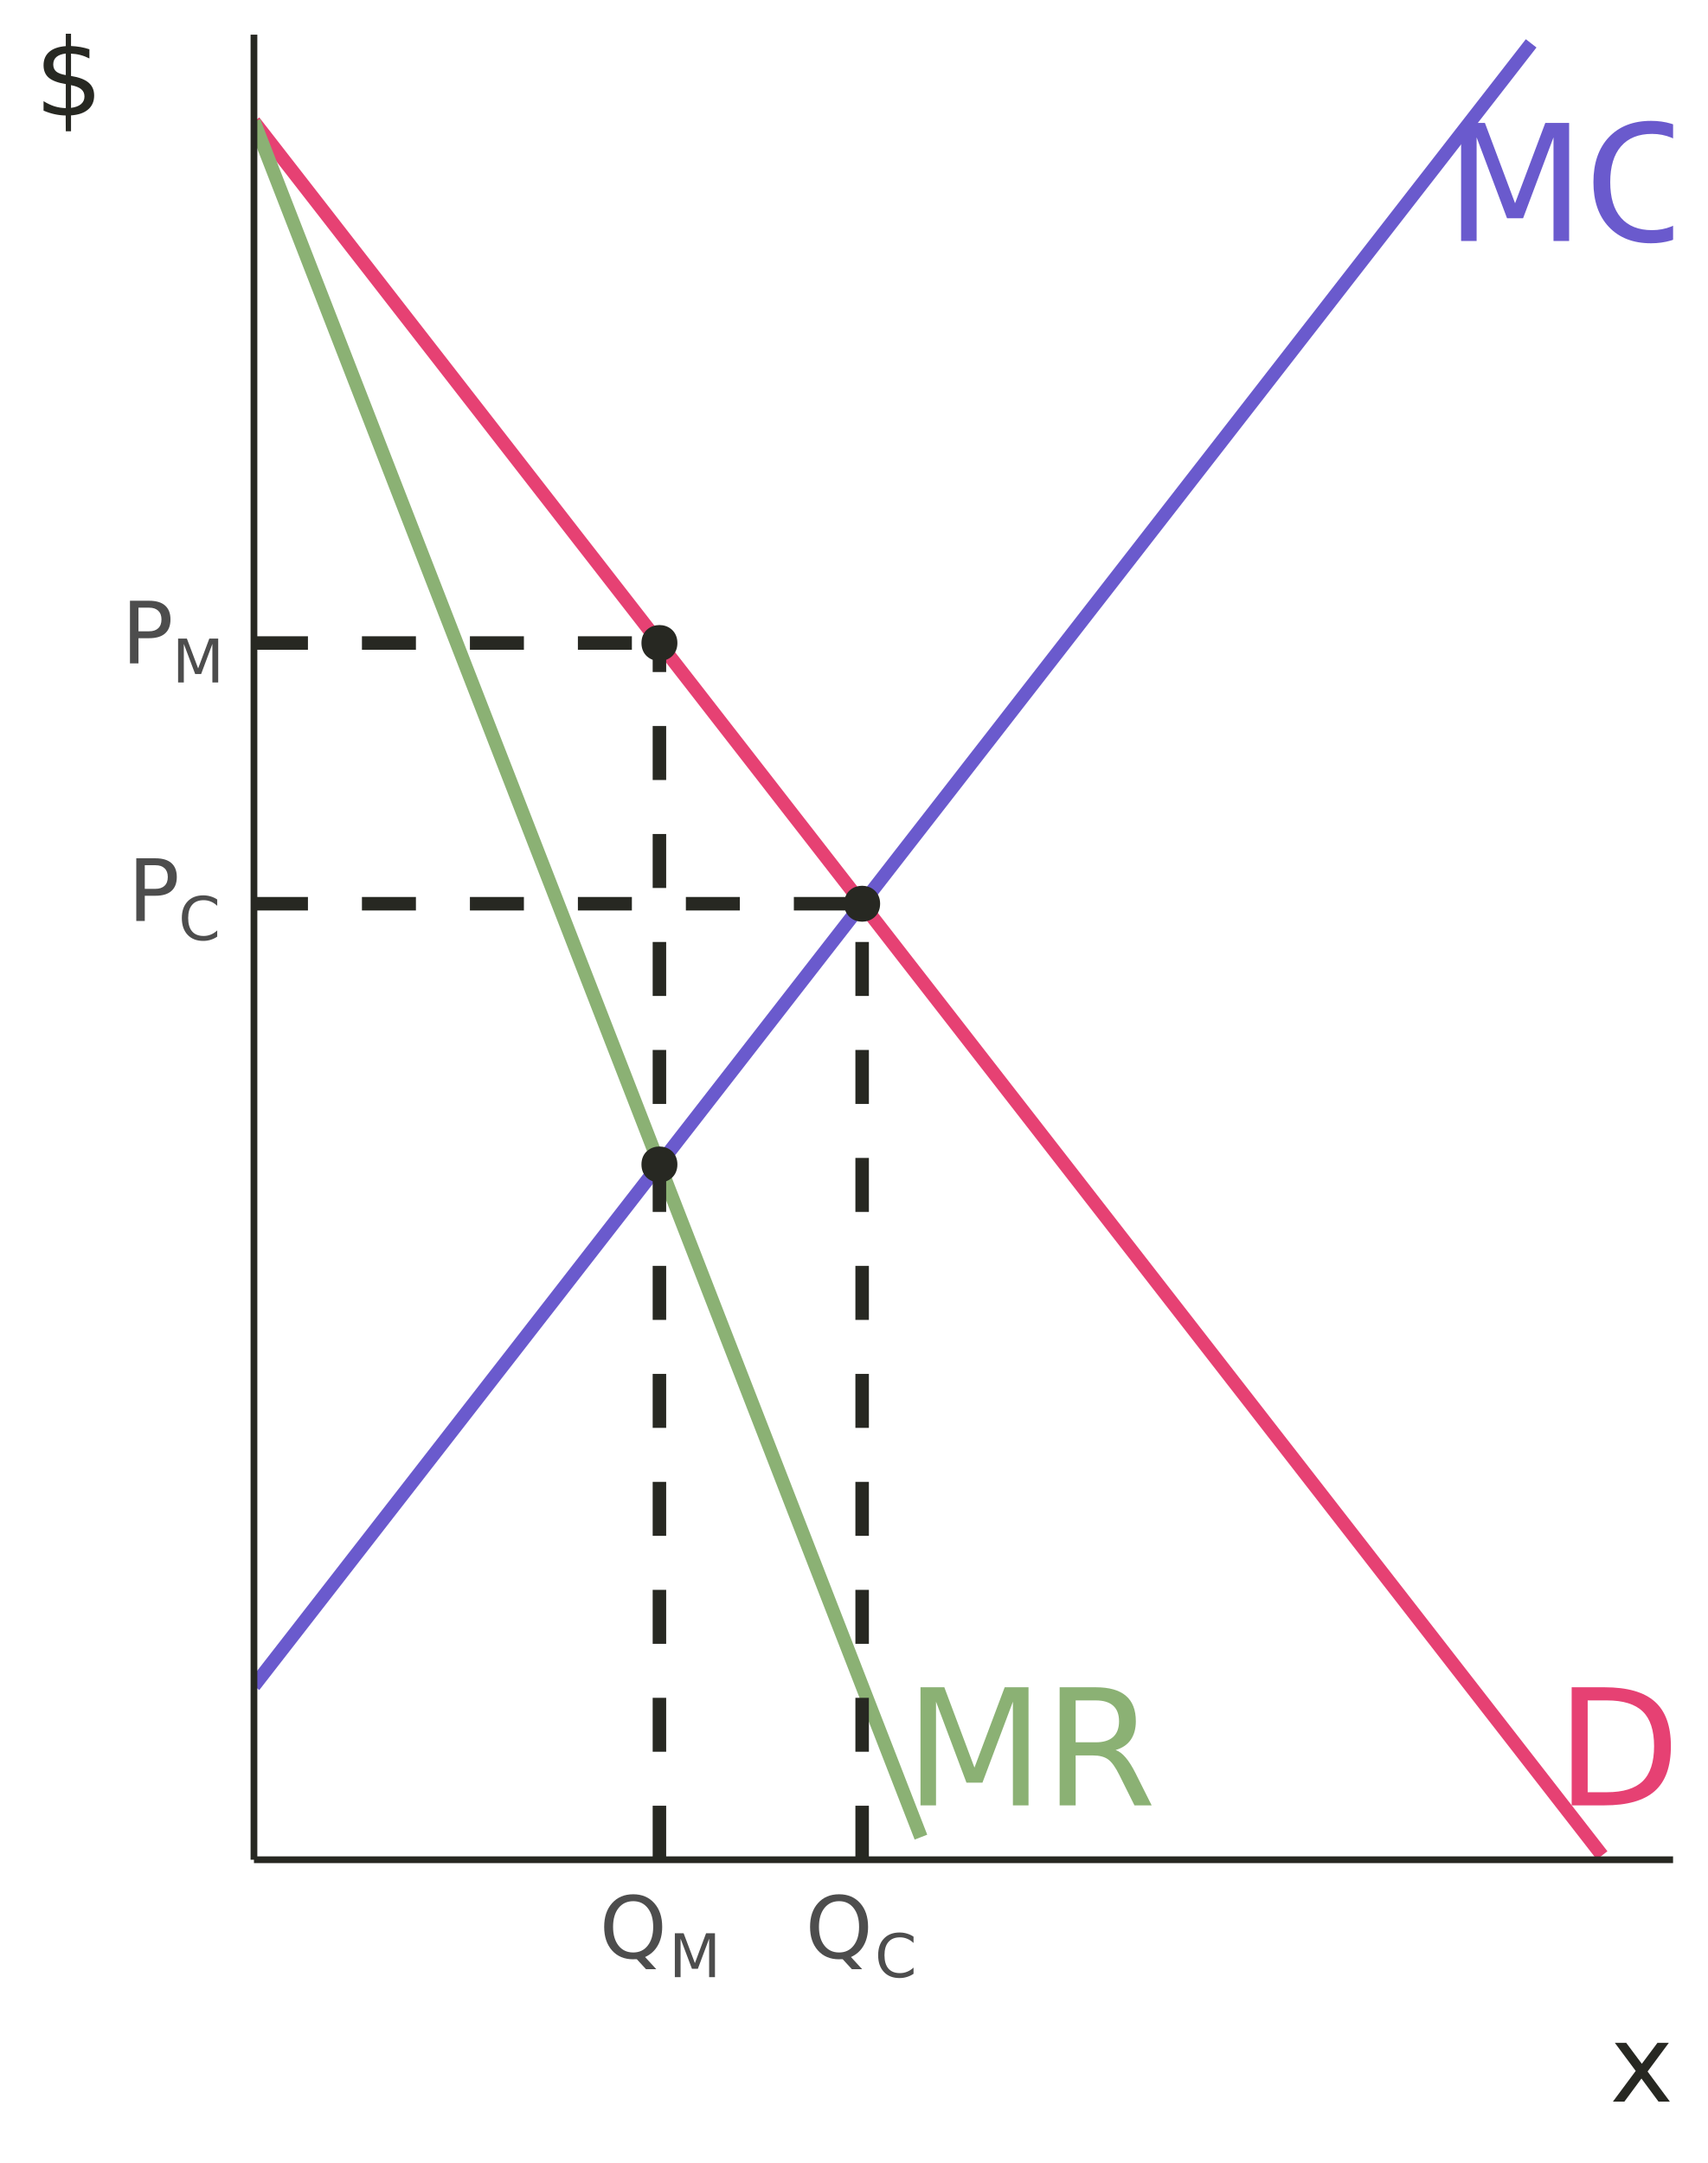
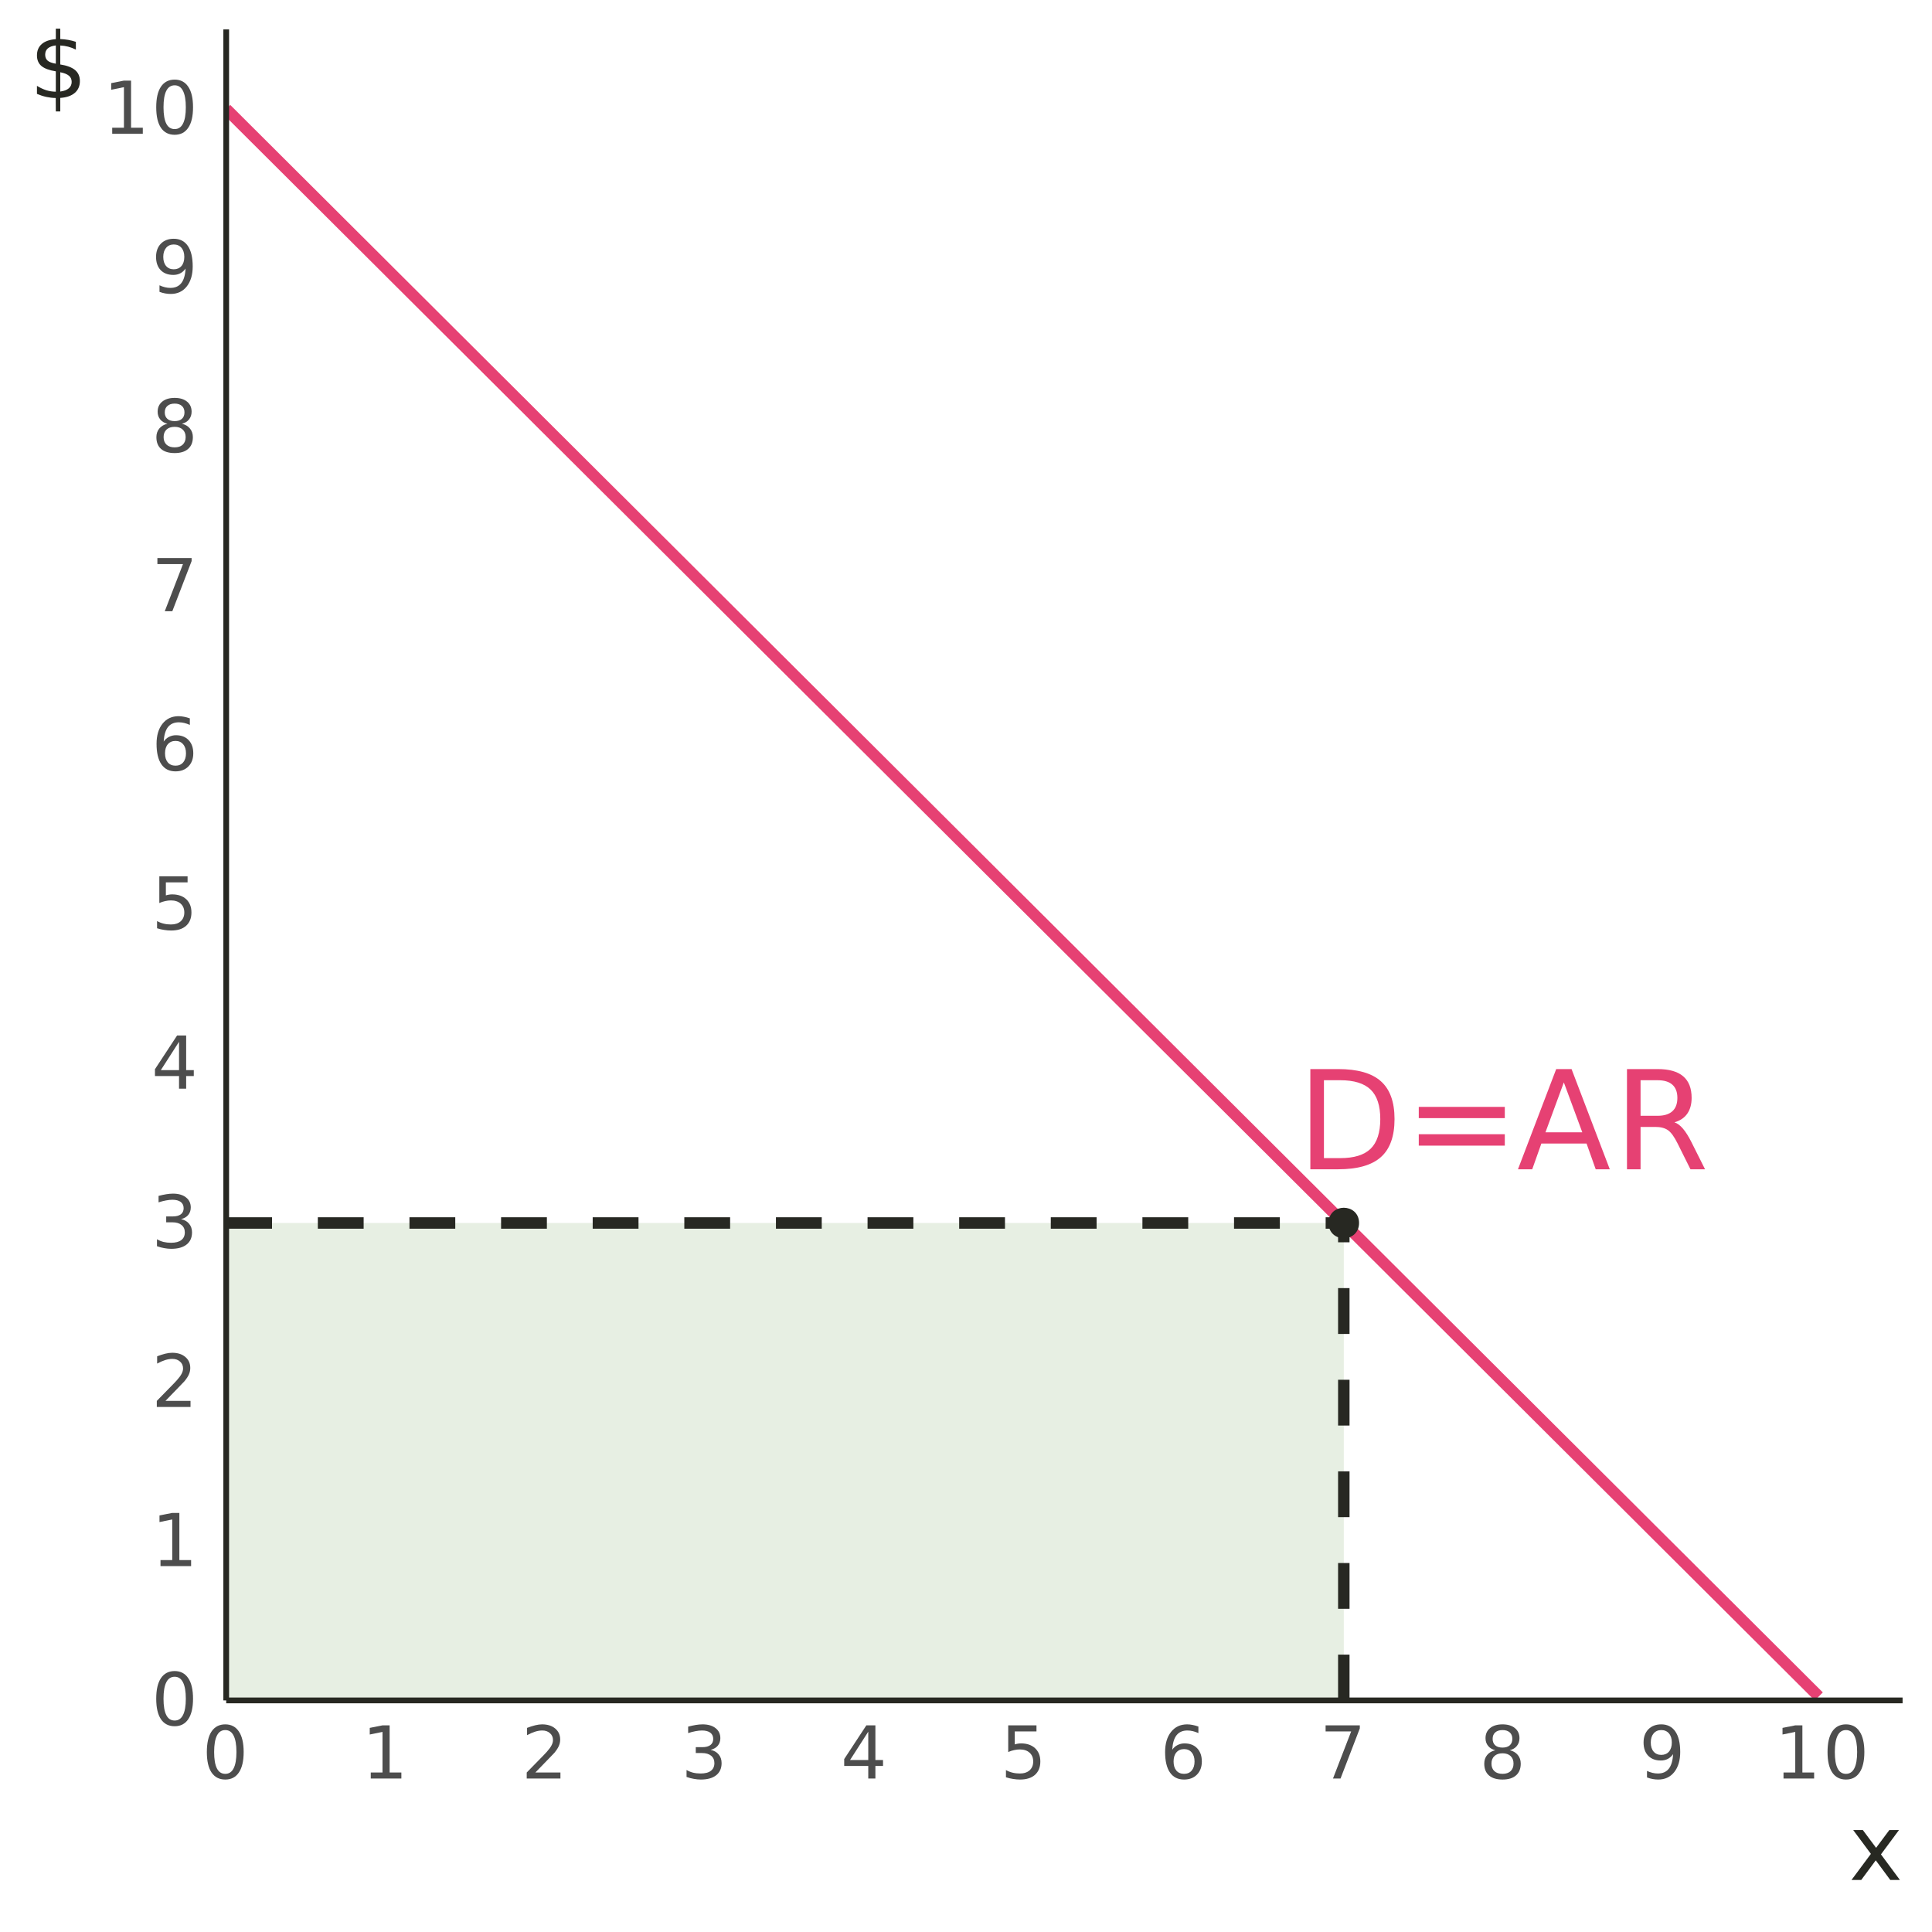
- <svg xmlns="http://www.w3.org/2000/svg" xmlns:xlink="http://www.w3.org/1999/xlink" width="270" height="342" viewBox="0 0 270 342">
+ <svg xmlns="http://www.w3.org/2000/svg" xmlns:xlink="http://www.w3.org/1999/xlink" width="360" height="360" viewBox="0 0 360 360">
  <defs>
    <g>
      <g id="glyph-0-0">
        <path d="M 1.281 4.531 L 1.281 -18.062 L 14.078 -18.062 L 14.078 4.531 Z M 2.719 3.094 L 12.656 3.094 L 12.656 -16.625 L 2.719 -16.625 Z M 2.719 3.094 " />
      </g>
      <g id="glyph-0-1">
-         <path d="M 2.516 -18.672 L 6.281 -18.672 L 11.047 -5.969 L 15.828 -18.672 L 19.594 -18.672 L 19.594 0 L 17.125 0 L 17.125 -16.391 L 12.312 -3.594 L 9.781 -3.594 L 4.969 -16.391 L 4.969 0 L 2.516 0 Z M 2.516 -18.672 " />
+         <path d="M 5.047 -16.594 L 5.047 -2.078 L 8.094 -2.078 C 10.664 -2.078 12.551 -2.66 13.75 -3.828 C 14.945 -4.992 15.547 -6.836 15.547 -9.359 C 15.547 -11.859 14.945 -13.688 13.75 -14.844 C 12.551 -16.008 10.664 -16.594 8.094 -16.594 Z M 2.516 -18.672 L 7.703 -18.672 C 11.316 -18.672 13.969 -17.914 15.656 -16.406 C 17.352 -14.906 18.203 -12.555 18.203 -9.359 C 18.203 -6.141 17.352 -3.773 15.656 -2.266 C 13.957 -0.754 11.305 0 7.703 0 L 2.516 0 Z M 2.516 -18.672 " />
      </g>
      <g id="glyph-0-2">
-         <path d="M 16.5 -17.234 L 16.5 -14.562 C 15.645 -15.352 14.734 -15.945 13.766 -16.344 C 12.805 -16.738 11.785 -16.938 10.703 -16.938 C 8.566 -16.938 6.93 -16.281 5.797 -14.969 C 4.66 -13.664 4.094 -11.781 4.094 -9.312 C 4.094 -6.852 4.66 -4.973 5.797 -3.672 C 6.93 -2.367 8.566 -1.719 10.703 -1.719 C 11.785 -1.719 12.805 -1.91 13.766 -2.297 C 14.734 -2.691 15.645 -3.285 16.5 -4.078 L 16.5 -1.438 C 15.613 -0.832 14.676 -0.379 13.688 -0.078 C 12.695 0.211 11.648 0.359 10.547 0.359 C 7.723 0.359 5.5 -0.504 3.875 -2.234 C 2.25 -3.961 1.438 -6.32 1.438 -9.312 C 1.438 -12.312 2.25 -14.676 3.875 -16.406 C 5.5 -18.133 7.723 -19 10.547 -19 C 11.672 -19 12.723 -18.852 13.703 -18.562 C 14.691 -18.27 15.625 -17.828 16.5 -17.234 Z M 16.5 -17.234 " />
+         <path d="M 2.719 -11.625 L 18.75 -11.625 L 18.75 -9.531 L 2.719 -9.531 Z M 2.719 -6.531 L 18.75 -6.531 L 18.75 -4.406 L 2.719 -4.406 Z M 2.719 -6.531 " />
      </g>
      <g id="glyph-0-3">
-         <path d="M 5.047 -16.594 L 5.047 -2.078 L 8.094 -2.078 C 10.664 -2.078 12.551 -2.66 13.75 -3.828 C 14.945 -4.992 15.547 -6.836 15.547 -9.359 C 15.547 -11.859 14.945 -13.688 13.75 -14.844 C 12.551 -16.008 10.664 -16.594 8.094 -16.594 Z M 2.516 -18.672 L 7.703 -18.672 C 11.316 -18.672 13.969 -17.914 15.656 -16.406 C 17.352 -14.906 18.203 -12.555 18.203 -9.359 C 18.203 -6.141 17.352 -3.773 15.656 -2.266 C 13.957 -0.754 11.305 0 7.703 0 L 2.516 0 Z M 2.516 -18.672 " />
+         <path d="M 8.75 -16.188 L 5.328 -6.891 L 12.188 -6.891 Z M 7.328 -18.672 L 10.188 -18.672 L 17.312 0 L 14.688 0 L 12.984 -4.797 L 4.562 -4.797 L 2.859 0 L 0.203 0 Z M 7.328 -18.672 " />
      </g>
      <g id="glyph-0-4">
        <path d="M 11.359 -8.75 C 11.898 -8.57 12.426 -8.18 12.938 -7.578 C 13.457 -6.973 13.977 -6.148 14.5 -5.109 L 17.062 0 L 14.344 0 L 11.953 -4.797 C 11.336 -6.047 10.738 -6.875 10.156 -7.281 C 9.582 -7.688 8.797 -7.891 7.797 -7.891 L 5.047 -7.891 L 5.047 0 L 2.516 0 L 2.516 -18.672 L 8.219 -18.672 C 10.352 -18.672 11.941 -18.223 12.984 -17.328 C 14.035 -16.441 14.562 -15.098 14.562 -13.297 C 14.562 -12.117 14.289 -11.141 13.75 -10.359 C 13.207 -9.586 12.41 -9.051 11.359 -8.75 Z M 5.047 -16.594 L 5.047 -9.969 L 8.219 -9.969 C 9.438 -9.969 10.352 -10.25 10.969 -10.812 C 11.594 -11.375 11.906 -12.203 11.906 -13.297 C 11.906 -14.391 11.594 -15.211 10.969 -15.766 C 10.352 -16.316 9.438 -16.594 8.219 -16.594 Z M 5.047 -16.594 " />
      </g>
      <g id="glyph-1-0">
        <path d="M 0.672 2.406 L 0.672 -9.578 L 7.469 -9.578 L 7.469 2.406 Z M 1.438 1.641 L 6.719 1.641 L 6.719 -8.828 L 1.438 -8.828 Z M 1.438 1.641 " />
      </g>
      <g id="glyph-1-1">
-         <path d="M 2.672 -8.812 L 2.672 -5.078 L 4.359 -5.078 C 4.984 -5.078 5.461 -5.238 5.797 -5.562 C 6.141 -5.883 6.312 -6.348 6.312 -6.953 C 6.312 -7.547 6.141 -8.004 5.797 -8.328 C 5.461 -8.648 4.984 -8.812 4.359 -8.812 Z M 1.328 -9.906 L 4.359 -9.906 C 5.473 -9.906 6.312 -9.656 6.875 -9.156 C 7.445 -8.656 7.734 -7.922 7.734 -6.953 C 7.734 -5.973 7.445 -5.234 6.875 -4.734 C 6.312 -4.234 5.473 -3.984 4.359 -3.984 L 2.672 -3.984 L 2.672 0 L 1.328 0 Z M 1.328 -9.906 " />
+         <path d="M 4.328 -9.031 C 3.629 -9.031 3.109 -8.688 2.766 -8 C 2.422 -7.32 2.25 -6.301 2.25 -4.938 C 2.25 -3.582 2.422 -2.566 2.766 -1.891 C 3.109 -1.211 3.629 -0.875 4.328 -0.875 C 5.016 -0.875 5.531 -1.211 5.875 -1.891 C 6.227 -2.566 6.406 -3.582 6.406 -4.938 C 6.406 -6.301 6.227 -7.32 5.875 -8 C 5.531 -8.688 5.016 -9.031 4.328 -9.031 Z M 4.328 -10.094 C 5.43 -10.094 6.273 -9.648 6.859 -8.766 C 7.453 -7.891 7.75 -6.613 7.75 -4.938 C 7.75 -3.27 7.453 -2 6.859 -1.125 C 6.273 -0.25 5.43 0.188 4.328 0.188 C 3.211 0.188 2.359 -0.25 1.766 -1.125 C 1.18 -2 0.891 -3.27 0.891 -4.938 C 0.891 -6.613 1.18 -7.891 1.766 -8.766 C 2.359 -9.648 3.211 -10.094 4.328 -10.094 Z M 4.328 -10.094 " />
      </g>
      <g id="glyph-1-2">
-         <path d="M 5.359 -9 C 4.379 -9 3.602 -8.633 3.031 -7.906 C 2.457 -7.188 2.172 -6.195 2.172 -4.938 C 2.172 -3.695 2.457 -2.711 3.031 -1.984 C 3.602 -1.254 4.379 -0.891 5.359 -0.891 C 6.328 -0.891 7.094 -1.254 7.656 -1.984 C 8.227 -2.711 8.516 -3.695 8.516 -4.938 C 8.516 -6.195 8.227 -7.188 7.656 -7.906 C 7.094 -8.633 6.328 -9 5.359 -9 Z M 7.234 -0.172 L 9 1.75 L 7.375 1.75 L 5.922 0.172 C 5.766 0.172 5.648 0.172 5.578 0.172 C 5.504 0.18 5.43 0.188 5.359 0.188 C 3.961 0.188 2.848 -0.273 2.016 -1.203 C 1.18 -2.141 0.766 -3.383 0.766 -4.938 C 0.766 -6.508 1.18 -7.758 2.016 -8.688 C 2.848 -9.625 3.961 -10.094 5.359 -10.094 C 6.742 -10.094 7.852 -9.625 8.688 -8.688 C 9.52 -7.758 9.938 -6.508 9.938 -4.938 C 9.938 -3.789 9.703 -2.805 9.234 -1.984 C 8.773 -1.172 8.109 -0.566 7.234 -0.172 Z M 7.234 -0.172 " />
+         <path d="M 1.688 -1.125 L 3.875 -1.125 L 3.875 -8.688 L 1.5 -8.203 L 1.5 -9.438 L 3.859 -9.906 L 5.203 -9.906 L 5.203 -1.125 L 7.391 -1.125 L 7.391 0 L 1.688 0 Z M 1.688 -1.125 " />
+       </g>
+       <g id="glyph-1-3">
+         <path d="M 2.609 -1.125 L 7.281 -1.125 L 7.281 0 L 1 0 L 1 -1.125 C 1.508 -1.656 2.203 -2.363 3.078 -3.25 C 3.953 -4.133 4.504 -4.707 4.734 -4.969 C 5.16 -5.445 5.457 -5.852 5.625 -6.188 C 5.801 -6.52 5.891 -6.848 5.891 -7.172 C 5.891 -7.703 5.703 -8.129 5.328 -8.453 C 4.961 -8.785 4.484 -8.953 3.891 -8.953 C 3.473 -8.953 3.031 -8.879 2.562 -8.734 C 2.094 -8.586 1.594 -8.367 1.062 -8.078 L 1.062 -9.438 C 1.602 -9.645 2.109 -9.805 2.578 -9.922 C 3.047 -10.035 3.473 -10.094 3.859 -10.094 C 4.891 -10.094 5.707 -9.832 6.312 -9.312 C 6.926 -8.801 7.234 -8.117 7.234 -7.266 C 7.234 -6.859 7.156 -6.473 7 -6.109 C 6.852 -5.742 6.578 -5.312 6.172 -4.812 C 6.055 -4.688 5.703 -4.316 5.109 -3.703 C 4.523 -3.086 3.691 -2.227 2.609 -1.125 Z M 2.609 -1.125 " />
+       </g>
+       <g id="glyph-1-4">
+         <path d="M 5.516 -5.344 C 6.16 -5.207 6.66 -4.922 7.016 -4.484 C 7.379 -4.055 7.562 -3.52 7.562 -2.875 C 7.562 -1.895 7.223 -1.141 6.547 -0.609 C 5.879 -0.078 4.926 0.188 3.688 0.188 C 3.27 0.188 2.836 0.145 2.391 0.062 C 1.953 -0.008 1.5 -0.129 1.031 -0.297 L 1.031 -1.594 C 1.406 -1.375 1.812 -1.207 2.25 -1.094 C 2.695 -0.988 3.16 -0.938 3.641 -0.938 C 4.484 -0.938 5.125 -1.102 5.562 -1.438 C 6 -1.77 6.219 -2.25 6.219 -2.875 C 6.219 -3.457 6.016 -3.914 5.609 -4.25 C 5.203 -4.582 4.633 -4.75 3.906 -4.75 L 2.75 -4.75 L 2.75 -5.844 L 3.953 -5.844 C 4.609 -5.844 5.113 -5.973 5.469 -6.234 C 5.82 -6.504 6 -6.883 6 -7.375 C 6 -7.883 5.816 -8.273 5.453 -8.547 C 5.086 -8.816 4.57 -8.953 3.906 -8.953 C 3.539 -8.953 3.145 -8.91 2.719 -8.828 C 2.301 -8.754 1.836 -8.633 1.328 -8.469 L 1.328 -9.672 C 1.836 -9.805 2.316 -9.91 2.766 -9.984 C 3.211 -10.055 3.629 -10.094 4.016 -10.094 C 5.035 -10.094 5.844 -9.859 6.438 -9.391 C 7.031 -8.93 7.328 -8.305 7.328 -7.516 C 7.328 -6.973 7.172 -6.508 6.859 -6.125 C 6.547 -5.75 6.098 -5.488 5.516 -5.344 Z M 5.516 -5.344 " />
+       </g>
+       <g id="glyph-1-5">
+         <path d="M 5.141 -8.734 L 1.75 -3.453 L 5.141 -3.453 Z M 4.781 -9.906 L 6.469 -9.906 L 6.469 -3.453 L 7.891 -3.453 L 7.891 -2.344 L 6.469 -2.344 L 6.469 0 L 5.141 0 L 5.141 -2.344 L 0.656 -2.344 L 0.656 -3.625 Z M 4.781 -9.906 " />
+       </g>
+       <g id="glyph-1-6">
+         <path d="M 1.469 -9.906 L 6.734 -9.906 L 6.734 -8.781 L 2.688 -8.781 L 2.688 -6.359 C 2.883 -6.422 3.082 -6.469 3.281 -6.5 C 3.477 -6.531 3.672 -6.547 3.859 -6.547 C 4.961 -6.547 5.836 -6.242 6.484 -5.641 C 7.129 -5.035 7.453 -4.211 7.453 -3.172 C 7.453 -2.109 7.117 -1.281 6.453 -0.688 C 5.797 -0.102 4.863 0.188 3.656 0.188 C 3.238 0.188 2.812 0.148 2.375 0.078 C 1.945 0.016 1.504 -0.086 1.047 -0.234 L 1.047 -1.578 C 1.441 -1.359 1.852 -1.195 2.281 -1.094 C 2.707 -0.988 3.156 -0.938 3.625 -0.938 C 4.395 -0.938 5.004 -1.133 5.453 -1.531 C 5.898 -1.938 6.125 -2.484 6.125 -3.172 C 6.125 -3.867 5.898 -4.414 5.453 -4.812 C 5.004 -5.219 4.395 -5.422 3.625 -5.422 C 3.27 -5.422 2.914 -5.379 2.562 -5.297 C 2.207 -5.223 1.844 -5.102 1.469 -4.938 Z M 1.469 -9.906 " />
+       </g>
+       <g id="glyph-1-7">
+         <path d="M 4.484 -5.484 C 3.879 -5.484 3.398 -5.273 3.047 -4.859 C 2.703 -4.453 2.531 -3.891 2.531 -3.172 C 2.531 -2.461 2.703 -1.898 3.047 -1.484 C 3.398 -1.078 3.879 -0.875 4.484 -0.875 C 5.086 -0.875 5.562 -1.078 5.906 -1.484 C 6.258 -1.898 6.438 -2.461 6.438 -3.172 C 6.438 -3.891 6.258 -4.453 5.906 -4.859 C 5.562 -5.273 5.086 -5.484 4.484 -5.484 Z M 7.156 -9.688 L 7.156 -8.469 C 6.812 -8.625 6.469 -8.742 6.125 -8.828 C 5.781 -8.91 5.441 -8.953 5.109 -8.953 C 4.223 -8.953 3.547 -8.656 3.078 -8.062 C 2.617 -7.469 2.352 -6.566 2.281 -5.359 C 2.539 -5.742 2.867 -6.035 3.266 -6.234 C 3.66 -6.441 4.094 -6.547 4.562 -6.547 C 5.562 -6.547 6.348 -6.242 6.922 -5.641 C 7.504 -5.035 7.797 -4.211 7.797 -3.172 C 7.797 -2.16 7.492 -1.348 6.891 -0.734 C 6.285 -0.117 5.484 0.188 4.484 0.188 C 3.336 0.188 2.461 -0.25 1.859 -1.125 C 1.254 -2 0.953 -3.27 0.953 -4.938 C 0.953 -6.508 1.32 -7.758 2.062 -8.688 C 2.801 -9.625 3.801 -10.094 5.062 -10.094 C 5.395 -10.094 5.734 -10.055 6.078 -9.984 C 6.422 -9.922 6.781 -9.82 7.156 -9.688 Z M 7.156 -9.688 " />
+       </g>
+       <g id="glyph-1-8">
+         <path d="M 1.109 -9.906 L 7.484 -9.906 L 7.484 -9.344 L 3.891 0 L 2.484 0 L 5.875 -8.781 L 1.109 -8.781 Z M 1.109 -9.906 " />
+       </g>
+       <g id="glyph-1-9">
+         <path d="M 4.328 -4.703 C 3.68 -4.703 3.176 -4.531 2.812 -4.188 C 2.445 -3.852 2.266 -3.383 2.266 -2.781 C 2.266 -2.188 2.445 -1.719 2.812 -1.375 C 3.176 -1.039 3.68 -0.875 4.328 -0.875 C 4.961 -0.875 5.461 -1.039 5.828 -1.375 C 6.191 -1.719 6.375 -2.188 6.375 -2.781 C 6.375 -3.383 6.191 -3.852 5.828 -4.188 C 5.461 -4.531 4.961 -4.703 4.328 -4.703 Z M 2.984 -5.281 C 2.41 -5.414 1.961 -5.68 1.641 -6.078 C 1.316 -6.473 1.156 -6.953 1.156 -7.516 C 1.156 -8.305 1.438 -8.93 2 -9.391 C 2.562 -9.859 3.336 -10.094 4.328 -10.094 C 5.305 -10.094 6.078 -9.859 6.641 -9.391 C 7.203 -8.93 7.484 -8.305 7.484 -7.516 C 7.484 -6.953 7.32 -6.473 7 -6.078 C 6.688 -5.68 6.242 -5.414 5.672 -5.281 C 6.316 -5.125 6.816 -4.828 7.172 -4.391 C 7.535 -3.953 7.719 -3.414 7.719 -2.781 C 7.719 -1.82 7.422 -1.086 6.828 -0.578 C 6.242 -0.066 5.41 0.188 4.328 0.188 C 3.234 0.188 2.391 -0.066 1.797 -0.578 C 1.211 -1.086 0.922 -1.82 0.922 -2.781 C 0.922 -3.414 1.102 -3.953 1.469 -4.391 C 1.832 -4.828 2.336 -5.125 2.984 -5.281 Z M 2.484 -7.391 C 2.484 -6.879 2.645 -6.477 2.969 -6.188 C 3.289 -5.906 3.742 -5.766 4.328 -5.766 C 4.898 -5.766 5.348 -5.906 5.672 -6.188 C 5.992 -6.477 6.156 -6.879 6.156 -7.391 C 6.156 -7.91 5.992 -8.312 5.672 -8.594 C 5.348 -8.883 4.898 -9.031 4.328 -9.031 C 3.742 -9.031 3.289 -8.883 2.969 -8.594 C 2.645 -8.312 2.484 -7.91 2.484 -7.391 Z M 2.484 -7.391 " />
+       </g>
+       <g id="glyph-1-10">
+         <path d="M 1.5 -0.203 L 1.5 -1.422 C 1.832 -1.266 2.172 -1.145 2.516 -1.062 C 2.859 -0.977 3.195 -0.938 3.531 -0.938 C 4.414 -0.938 5.094 -1.234 5.562 -1.828 C 6.031 -2.422 6.297 -3.328 6.359 -4.547 C 6.098 -4.16 5.77 -3.863 5.375 -3.656 C 4.988 -3.457 4.555 -3.359 4.078 -3.359 C 3.086 -3.359 2.301 -3.656 1.719 -4.25 C 1.145 -4.852 0.859 -5.676 0.859 -6.719 C 0.859 -7.738 1.156 -8.555 1.75 -9.172 C 2.352 -9.785 3.156 -10.094 4.156 -10.094 C 5.301 -10.094 6.176 -9.648 6.781 -8.766 C 7.383 -7.891 7.688 -6.613 7.688 -4.938 C 7.688 -3.383 7.316 -2.141 6.578 -1.203 C 5.836 -0.273 4.844 0.188 3.594 0.188 C 3.258 0.188 2.914 0.156 2.562 0.094 C 2.219 0.031 1.863 -0.066 1.5 -0.203 Z M 4.156 -4.406 C 4.758 -4.406 5.238 -4.609 5.594 -5.016 C 5.945 -5.43 6.125 -6 6.125 -6.719 C 6.125 -7.426 5.945 -7.988 5.594 -8.406 C 5.238 -8.82 4.758 -9.031 4.156 -9.031 C 3.562 -9.031 3.086 -8.82 2.734 -8.406 C 2.379 -7.988 2.203 -7.426 2.203 -6.719 C 2.203 -6 2.379 -5.43 2.734 -5.016 C 3.086 -4.609 3.562 -4.406 4.156 -4.406 Z M 4.156 -4.406 " />
      </g>
      <g id="glyph-2-0">
-         <path d="M 0.469 1.688 L 0.469 -6.703 L 5.234 -6.703 L 5.234 1.688 Z M 1.016 1.156 L 4.703 1.156 L 4.703 -6.172 L 1.016 -6.172 Z M 1.016 1.156 " />
+         <path d="M 0.844 3 L 0.844 -11.984 L 9.344 -11.984 L 9.344 3 Z M 1.797 2.062 L 8.406 2.062 L 8.406 -11.031 L 1.797 -11.031 Z M 1.797 2.062 " />
      </g>
      <g id="glyph-2-1">
-         <path d="M 6.125 -6.406 L 6.125 -5.406 C 5.812 -5.707 5.473 -5.93 5.109 -6.078 C 4.754 -6.223 4.379 -6.297 3.984 -6.297 C 3.18 -6.297 2.57 -6.051 2.156 -5.562 C 1.738 -5.082 1.531 -4.383 1.531 -3.469 C 1.531 -2.551 1.738 -1.848 2.156 -1.359 C 2.57 -0.879 3.18 -0.641 3.984 -0.641 C 4.379 -0.641 4.754 -0.711 5.109 -0.859 C 5.473 -1.004 5.812 -1.223 6.125 -1.516 L 6.125 -0.531 C 5.801 -0.312 5.453 -0.145 5.078 -0.031 C 4.711 0.082 4.328 0.141 3.922 0.141 C 2.867 0.141 2.039 -0.18 1.438 -0.828 C 0.832 -1.473 0.531 -2.352 0.531 -3.469 C 0.531 -4.582 0.832 -5.457 1.438 -6.094 C 2.039 -6.738 2.867 -7.062 3.922 -7.062 C 4.336 -7.062 4.727 -7.004 5.094 -6.891 C 5.457 -6.785 5.801 -6.625 6.125 -6.406 Z M 6.125 -6.406 " />
+         <path d="M 9.328 -9.297 L 5.969 -4.766 L 9.5 0 L 7.703 0 L 5 -3.656 L 2.297 0 L 0.484 0 L 4.094 -4.859 L 0.797 -9.297 L 2.594 -9.297 L 5.062 -5.984 L 7.531 -9.297 Z M 9.328 -9.297 " />
      </g>
      <g id="glyph-2-2">
-         <path d="M 0.938 -6.938 L 2.328 -6.938 L 4.109 -2.219 L 5.875 -6.938 L 7.281 -6.938 L 7.281 0 L 6.359 0 L 6.359 -6.094 L 4.578 -1.328 L 3.641 -1.328 L 1.844 -6.094 L 1.844 0 L 0.938 0 Z M 0.938 -6.938 " />
-       </g>
-       <g id="glyph-3-0">
-         <path d="M 0.844 3 L 0.844 -11.984 L 9.344 -11.984 L 9.344 3 Z M 1.797 2.062 L 8.406 2.062 L 8.406 -11.031 L 1.797 -11.031 Z M 1.797 2.062 " />
-       </g>
-       <g id="glyph-3-1">
-         <path d="M 9.328 -9.297 L 5.969 -4.766 L 9.5 0 L 7.703 0 L 5 -3.656 L 2.297 0 L 0.484 0 L 4.094 -4.859 L 0.797 -9.297 L 2.594 -9.297 L 5.062 -5.984 L 7.531 -9.297 Z M 9.328 -9.297 " />
-       </g>
-       <g id="glyph-3-2">
        <path d="M 5.75 2.5 L 4.922 2.5 L 4.906 0 C 4.32 -0.008 3.738 -0.078 3.156 -0.203 C 2.582 -0.328 2 -0.516 1.406 -0.766 L 1.406 -2.266 C 1.977 -1.91 2.551 -1.641 3.125 -1.453 C 3.707 -1.273 4.305 -1.18 4.922 -1.172 L 4.922 -4.969 C 3.691 -5.164 2.797 -5.5 2.234 -5.969 C 1.68 -6.445 1.406 -7.102 1.406 -7.938 C 1.406 -8.832 1.707 -9.539 2.312 -10.062 C 2.914 -10.582 3.785 -10.883 4.922 -10.969 L 4.922 -12.922 L 5.75 -12.922 L 5.75 -10.984 C 6.258 -10.961 6.754 -10.91 7.234 -10.828 C 7.711 -10.742 8.188 -10.625 8.656 -10.469 L 8.656 -9.016 C 8.188 -9.254 7.711 -9.438 7.234 -9.562 C 6.754 -9.688 6.258 -9.758 5.75 -9.781 L 5.75 -6.25 C 7 -6.051 7.922 -5.703 8.516 -5.203 C 9.109 -4.703 9.406 -4.02 9.406 -3.156 C 9.406 -2.227 9.086 -1.492 8.453 -0.953 C 7.828 -0.41 6.926 -0.098 5.75 -0.016 Z M 4.922 -6.391 L 4.922 -9.797 C 4.273 -9.723 3.781 -9.539 3.438 -9.25 C 3.102 -8.957 2.938 -8.566 2.938 -8.078 C 2.938 -7.598 3.094 -7.223 3.406 -6.953 C 3.719 -6.691 4.223 -6.504 4.922 -6.391 Z M 5.75 -4.797 L 5.75 -1.203 C 6.445 -1.297 6.973 -1.492 7.328 -1.797 C 7.691 -2.109 7.875 -2.508 7.875 -3 C 7.875 -3.488 7.703 -3.875 7.359 -4.156 C 7.016 -4.445 6.477 -4.66 5.75 -4.797 Z M 5.75 -4.797 " />
      </g>
    </g>
    <clipPath id="clip-0">
-       <path clip-rule="nonzero" d="M 40.152 5.48 L 244 5.48 L 244 268 L 40.152 268 Z M 40.152 5.48 " />
+       <path clip-rule="nonzero" d="M 42.152 227 L 251 227 L 251 316.852 L 42.152 316.852 Z M 42.152 227 " />
    </clipPath>
    <clipPath id="clip-1">
-       <path clip-rule="nonzero" d="M 231 19 L 264.523 19 L 264.523 39 L 231 39 Z M 231 19 " />
+       <path clip-rule="nonzero" d="M 42.152 19 L 340 19 L 340 316.852 L 42.152 316.852 Z M 42.152 19 " />
    </clipPath>
    <clipPath id="clip-2">
-       <path clip-rule="nonzero" d="M 40.152 18 L 255 18 L 255 294.051 L 40.152 294.051 Z M 40.152 18 " />
+       <path clip-rule="nonzero" d="M 42.152 226 L 252 226 L 252 229 L 42.152 229 Z M 42.152 226 " />
    </clipPath>
    <clipPath id="clip-3">
-       <path clip-rule="nonzero" d="M 40.152 18 L 147 18 L 147 292 L 40.152 292 Z M 40.152 18 " />
-     </clipPath>
-     <clipPath id="clip-4">
-       <path clip-rule="nonzero" d="M 248 266 L 264.523 266 L 264.523 286 L 248 286 Z M 248 266 " />
-     </clipPath>
-     <clipPath id="clip-5">
-       <path clip-rule="nonzero" d="M 40.152 141 L 138 141 L 138 144 L 40.152 144 Z M 40.152 141 " />
-     </clipPath>
-     <clipPath id="clip-6">
-       <path clip-rule="nonzero" d="M 135 141 L 138 141 L 138 294.051 L 135 294.051 Z M 135 141 " />
-     </clipPath>
-     <clipPath id="clip-7">
-       <path clip-rule="nonzero" d="M 103 100 L 106 100 L 106 294.051 L 103 294.051 Z M 103 100 " />
-     </clipPath>
-     <clipPath id="clip-8">
-       <path clip-rule="nonzero" d="M 40.152 100 L 106 100 L 106 103 L 40.152 103 Z M 40.152 100 " />
+       <path clip-rule="nonzero" d="M 249 226 L 252 226 L 252 316.852 L 249 316.852 Z M 249 226 " />
    </clipPath>
  </defs>
-   <rect x="-27" y="-34.2" width="324" height="410.4" fill="rgb(100%, 100%, 100%)" fill-opacity="1" />
+   <rect x="-36" y="-36" width="432" height="432" fill="rgb(100%, 100%, 100%)" fill-opacity="1" />
  <g clip-path="url(#clip-0)">
-     <path fill="none" stroke-width="2.134" stroke-linecap="butt" stroke-linejoin="round" stroke="rgb(41.569%, 35.294%, 80.392%)" stroke-opacity="1" stroke-miterlimit="10" d="M 40.152 266.566 L 42.395 263.68 L 44.637 260.797 L 46.883 257.91 L 49.125 255.023 L 51.371 252.137 L 53.613 249.254 L 55.855 246.367 L 58.102 243.48 L 60.344 240.594 L 62.586 237.711 L 64.832 234.824 L 67.074 231.938 L 69.32 229.051 L 71.562 226.168 L 73.805 223.281 L 76.051 220.395 L 78.293 217.508 L 80.539 214.625 L 85.023 208.852 L 87.27 205.969 L 91.754 200.195 L 94 197.309 L 96.242 194.426 L 98.488 191.539 L 102.973 185.766 L 105.219 182.883 L 107.461 179.996 L 109.707 177.109 L 111.949 174.223 L 114.191 171.34 L 116.438 168.453 L 118.68 165.566 L 120.926 162.68 L 123.168 159.797 L 125.41 156.91 L 127.656 154.023 L 129.898 151.137 L 132.141 148.254 L 134.387 145.367 L 136.629 142.48 L 138.875 139.598 L 143.359 133.824 L 145.605 130.938 L 147.848 128.055 L 150.094 125.168 L 154.578 119.395 L 156.824 116.512 L 161.309 110.738 L 163.555 107.852 L 165.797 104.969 L 168.043 102.082 L 172.527 96.309 L 174.773 93.426 L 177.016 90.539 L 179.262 87.652 L 181.504 84.766 L 183.746 81.883 L 185.992 78.996 L 188.234 76.109 L 190.477 73.227 L 192.723 70.34 L 194.965 67.453 L 197.211 64.566 L 199.453 61.684 L 201.695 58.797 L 203.941 55.91 L 206.184 53.023 L 208.43 50.141 L 212.914 44.367 L 215.16 41.48 L 217.402 38.598 L 219.648 35.711 L 224.133 29.938 L 226.379 27.055 L 230.863 21.281 L 233.109 18.395 L 235.352 15.512 L 237.598 12.625 L 239.84 9.738 L 242.082 6.855 " />
+     <path fill-rule="nonzero" fill="rgb(54.51%, 69.412%, 45.49%)" fill-opacity="0.2" d="M 42.152 316.848 L 250.398 316.848 L 250.398 227.887 L 42.152 227.887 Z M 42.152 316.848 " />
  </g>
  <g clip-path="url(#clip-1)">
-     <g fill="rgb(41.569%, 35.294%, 80.392%)" fill-opacity="1">
-       <use xlink:href="#glyph-0-1" x="228.492" y="38.108" />
-       <use xlink:href="#glyph-0-2" x="250.492" y="38.108" />
-     </g>
+     <path fill="none" stroke-width="2.134" stroke-linecap="butt" stroke-linejoin="round" stroke="rgb(90.196%, 25.49%, 45.098%)" stroke-opacity="1" stroke-miterlimit="10" d="M 42.152 20.305 L 45.273 23.422 L 51.523 29.648 L 54.645 32.762 L 60.895 38.988 L 64.016 42.102 L 70.266 48.328 L 73.387 51.445 L 79.637 57.672 L 82.758 60.785 L 89.008 67.012 L 92.129 70.125 L 98.379 76.352 L 101.5 79.469 L 107.75 85.695 L 110.871 88.809 L 117.121 95.035 L 120.242 98.148 L 126.492 104.375 L 129.613 107.488 L 132.738 110.605 L 135.863 113.719 L 138.984 116.832 L 145.234 123.059 L 148.355 126.172 L 154.605 132.398 L 157.727 135.512 L 160.852 138.629 L 163.977 141.742 L 167.098 144.855 L 173.348 151.082 L 176.469 154.195 L 182.719 160.422 L 185.84 163.535 L 188.965 166.652 L 192.09 169.766 L 195.211 172.879 L 201.461 179.105 L 204.582 182.219 L 210.832 188.445 L 213.953 191.559 L 217.078 194.672 L 220.203 197.789 L 223.324 200.902 L 229.574 207.129 L 232.695 210.242 L 238.945 216.469 L 242.066 219.582 L 245.191 222.695 L 248.316 225.812 L 251.438 228.926 L 257.688 235.152 L 260.809 238.266 L 267.059 244.492 L 270.18 247.605 L 273.305 250.719 L 276.43 253.836 L 279.551 256.949 L 285.801 263.176 L 288.922 266.289 L 295.172 272.516 L 298.293 275.629 L 304.543 281.855 L 307.664 284.973 L 313.914 291.199 L 317.035 294.312 L 323.285 300.539 L 326.406 303.652 L 332.656 309.879 L 335.777 312.996 L 338.902 316.109 " />
  </g>
+   <path fill-rule="nonzero" fill="rgb(15.294%, 15.686%, 13.333%)" fill-opacity="1" stroke-width="0.709" stroke-linecap="round" stroke-linejoin="round" stroke="rgb(15.294%, 15.686%, 13.333%)" stroke-opacity="1" stroke-miterlimit="10" d="M 252.887 227.887 C 252.887 231.203 247.91 231.203 247.91 227.887 C 247.91 224.57 252.887 224.57 252.887 227.887 " />
  <g clip-path="url(#clip-2)">
-     <path fill="none" stroke-width="2.134" stroke-linecap="butt" stroke-linejoin="round" stroke="rgb(90.196%, 25.49%, 45.098%)" stroke-opacity="1" stroke-miterlimit="10" d="M 40.152 19.223 L 42.395 22.105 L 44.637 24.992 L 46.883 27.879 L 49.125 30.762 L 51.371 33.648 L 55.855 39.422 L 58.102 42.305 L 62.586 48.078 L 64.832 50.965 L 67.074 53.848 L 69.32 56.734 L 73.805 62.508 L 76.051 65.391 L 78.293 68.277 L 80.539 71.164 L 82.781 74.051 L 85.023 76.934 L 87.27 79.82 L 91.754 85.594 L 94 88.477 L 96.242 91.363 L 98.488 94.25 L 100.73 97.133 L 102.973 100.02 L 105.219 102.906 L 107.461 105.793 L 109.707 108.676 L 114.191 114.449 L 116.438 117.336 L 118.68 120.219 L 120.926 123.105 L 125.41 128.879 L 127.656 131.762 L 132.141 137.535 L 134.387 140.422 L 136.629 143.305 L 138.875 146.191 L 143.359 151.965 L 145.605 154.848 L 147.848 157.734 L 150.094 160.621 L 152.336 163.504 L 154.578 166.391 L 156.824 169.277 L 159.066 172.164 L 161.309 175.047 L 163.555 177.934 L 165.797 180.82 L 168.043 183.707 L 170.285 186.59 L 172.527 189.477 L 174.773 192.363 L 177.016 195.25 L 179.262 198.133 L 183.746 203.906 L 185.992 206.793 L 188.234 209.676 L 190.477 212.562 L 192.723 215.449 L 194.965 218.336 L 197.211 221.219 L 201.695 226.992 L 203.941 229.875 L 206.184 232.762 L 208.43 235.648 L 210.672 238.535 L 212.914 241.418 L 215.16 244.305 L 217.402 247.191 L 219.648 250.078 L 221.891 252.961 L 224.133 255.848 L 226.379 258.734 L 228.621 261.621 L 230.863 264.504 L 233.109 267.391 L 235.352 270.277 L 237.598 273.164 L 239.84 276.047 L 242.082 278.934 L 244.328 281.82 L 246.57 284.707 L 248.816 287.59 L 253.301 293.363 " />
+     <path fill="none" stroke-width="2.134" stroke-linecap="butt" stroke-linejoin="round" stroke="rgb(15.294%, 15.686%, 13.333%)" stroke-opacity="1" stroke-dasharray="8.536 8.536" stroke-miterlimit="10" d="M 42.152 227.887 L 250.398 227.887 " />
  </g>
  <g clip-path="url(#clip-3)">
-     <path fill="none" stroke-width="2.134" stroke-linecap="butt" stroke-linejoin="round" stroke="rgb(54.51%, 69.412%, 45.49%)" stroke-opacity="1" stroke-miterlimit="10" d="M 40.152 19.223 L 44.637 30.762 L 46.883 36.535 L 49.125 42.305 L 51.371 48.078 L 53.613 53.848 L 55.855 59.621 L 58.102 65.391 L 60.344 71.164 L 62.586 76.934 L 64.832 82.707 L 67.074 88.477 L 69.32 94.25 L 71.562 100.02 L 73.805 105.793 L 76.051 111.562 L 78.293 117.336 L 80.539 123.105 L 82.781 128.879 L 85.023 134.648 L 87.27 140.422 L 89.512 146.191 L 91.754 151.965 L 94 157.734 L 96.242 163.504 L 98.488 169.277 L 100.73 175.047 L 102.973 180.82 L 105.219 186.59 L 107.461 192.363 L 109.707 198.133 L 111.949 203.906 L 114.191 209.676 L 116.438 215.449 L 118.68 221.219 L 120.926 226.992 L 123.168 232.762 L 125.41 238.535 L 127.656 244.305 L 129.898 250.078 L 132.141 255.848 L 134.387 261.621 L 136.629 267.391 L 138.875 273.164 L 141.117 278.934 L 143.359 284.707 L 145.605 290.477 " />
+     <path fill="none" stroke-width="2.134" stroke-linecap="butt" stroke-linejoin="round" stroke="rgb(15.294%, 15.686%, 13.333%)" stroke-opacity="1" stroke-dasharray="8.536 8.536" stroke-miterlimit="10" d="M 250.398 316.848 L 250.398 227.887 " />
  </g>
-   <g clip-path="url(#clip-4)">
-     <g fill="rgb(90.196%, 25.49%, 45.098%)" fill-opacity="1">
-       <use xlink:href="#glyph-0-3" x="245.973" y="285.452" />
-     </g>
+   <g fill="rgb(90.196%, 25.49%, 45.098%)" fill-opacity="1">
+     <use xlink:href="#glyph-0-1" x="241.648" y="217.878" />
+     <use xlink:href="#glyph-0-2" x="261.648" y="217.878" />
+     <use xlink:href="#glyph-0-3" x="282.648" y="217.878" />
+     <use xlink:href="#glyph-0-4" x="300.648" y="217.878" />
  </g>
-   <g fill="rgb(54.51%, 69.412%, 45.49%)" fill-opacity="1">
-     <use xlink:href="#glyph-0-1" x="143.02" y="285.452" />
-     <use xlink:href="#glyph-0-4" x="165.02" y="285.452" />
-   </g>
-   <path fill-rule="nonzero" fill="rgb(15.294%, 15.686%, 13.333%)" fill-opacity="1" stroke-width="0.709" stroke-linecap="round" stroke-linejoin="round" stroke="rgb(15.294%, 15.686%, 13.333%)" stroke-opacity="1" stroke-miterlimit="10" d="M 138.797 142.895 C 138.797 146.211 133.82 146.211 133.82 142.895 C 133.82 139.574 138.797 139.574 138.797 142.895 " />
-   <g clip-path="url(#clip-5)">
-     <path fill="none" stroke-width="2.134" stroke-linecap="butt" stroke-linejoin="round" stroke="rgb(15.294%, 15.686%, 13.333%)" stroke-opacity="1" stroke-dasharray="8.536 8.536" stroke-miterlimit="10" d="M 40.152 142.895 L 136.309 142.895 " />
-   </g>
-   <g clip-path="url(#clip-6)">
-     <path fill="none" stroke-width="2.134" stroke-linecap="butt" stroke-linejoin="round" stroke="rgb(15.294%, 15.686%, 13.333%)" stroke-opacity="1" stroke-dasharray="8.536 8.536" stroke-miterlimit="10" d="M 136.309 294.051 L 136.309 142.895 " />
-   </g>
-   <path fill-rule="nonzero" fill="rgb(15.294%, 15.686%, 13.333%)" fill-opacity="1" stroke-width="0.709" stroke-linecap="round" stroke-linejoin="round" stroke="rgb(15.294%, 15.686%, 13.333%)" stroke-opacity="1" stroke-miterlimit="10" d="M 106.746 101.668 C 106.746 104.988 101.77 104.988 101.77 101.668 C 101.77 98.352 106.746 98.352 106.746 101.668 " />
-   <path fill-rule="nonzero" fill="rgb(15.294%, 15.686%, 13.333%)" fill-opacity="1" stroke-width="0.709" stroke-linecap="round" stroke-linejoin="round" stroke="rgb(15.294%, 15.686%, 13.333%)" stroke-opacity="1" stroke-miterlimit="10" d="M 106.746 184.117 C 106.746 187.438 101.77 187.438 101.77 184.117 C 101.77 180.801 106.746 180.801 106.746 184.117 " />
-   <g clip-path="url(#clip-7)">
-     <path fill="none" stroke-width="2.134" stroke-linecap="butt" stroke-linejoin="round" stroke="rgb(15.294%, 15.686%, 13.333%)" stroke-opacity="1" stroke-dasharray="8.536 8.536" stroke-miterlimit="10" d="M 104.258 294.051 L 104.258 101.668 " />
-   </g>
-   <g clip-path="url(#clip-8)">
-     <path fill="none" stroke-width="2.134" stroke-linecap="butt" stroke-linejoin="round" stroke="rgb(15.294%, 15.686%, 13.333%)" stroke-opacity="1" stroke-dasharray="8.536 8.536" stroke-miterlimit="10" d="M 40.152 101.668 L 104.258 101.668 " />
-   </g>
-   <path fill="none" stroke-width="1.067" stroke-linecap="butt" stroke-linejoin="round" stroke="rgb(15.294%, 15.686%, 13.333%)" stroke-opacity="1" stroke-miterlimit="10" d="M 40.152 294.051 L 40.152 5.48 " />
+   <path fill="none" stroke-width="1.067" stroke-linecap="butt" stroke-linejoin="round" stroke="rgb(15.294%, 15.686%, 13.333%)" stroke-opacity="1" stroke-miterlimit="10" d="M 42.152 316.848 L 42.152 5.48 " />
  <g fill="rgb(30.196%, 30.196%, 30.196%)" fill-opacity="1">
-     <use xlink:href="#glyph-1-1" x="20.219" y="145.615" />
+     <use xlink:href="#glyph-1-1" x="28.219" y="321.471" />
  </g>
  <g fill="rgb(30.196%, 30.196%, 30.196%)" fill-opacity="1">
-     <use xlink:href="#glyph-2-1" x="28.219" y="148.629" />
+     <use xlink:href="#glyph-1-2" x="28.219" y="291.818" />
  </g>
  <g fill="rgb(30.196%, 30.196%, 30.196%)" fill-opacity="1">
-     <use xlink:href="#glyph-1-1" x="19.219" y="104.893" />
+     <use xlink:href="#glyph-1-3" x="28.219" y="262.162" />
  </g>
  <g fill="rgb(30.196%, 30.196%, 30.196%)" fill-opacity="1">
-     <use xlink:href="#glyph-2-2" x="27.219" y="107.906" />
-   </g>
-   <path fill="none" stroke-width="1.067" stroke-linecap="butt" stroke-linejoin="round" stroke="rgb(15.294%, 15.686%, 13.333%)" stroke-opacity="1" stroke-miterlimit="10" d="M 40.152 294.051 L 264.52 294.051 " />
-   <g fill="rgb(30.196%, 30.196%, 30.196%)" fill-opacity="1">
-     <use xlink:href="#glyph-1-2" x="94.758" y="309.604" />
+     <use xlink:href="#glyph-1-4" x="28.219" y="232.51" />
  </g>
  <g fill="rgb(30.196%, 30.196%, 30.196%)" fill-opacity="1">
-     <use xlink:href="#glyph-2-2" x="105.758" y="312.617" />
+     <use xlink:href="#glyph-1-5" x="28.219" y="202.854" />
  </g>
  <g fill="rgb(30.196%, 30.196%, 30.196%)" fill-opacity="1">
-     <use xlink:href="#glyph-1-2" x="127.309" y="309.604" />
+     <use xlink:href="#glyph-1-6" x="28.219" y="173.201" />
  </g>
  <g fill="rgb(30.196%, 30.196%, 30.196%)" fill-opacity="1">
-     <use xlink:href="#glyph-2-1" x="138.309" y="312.617" />
+     <use xlink:href="#glyph-1-7" x="28.219" y="143.545" />
+   </g>
+   <g fill="rgb(30.196%, 30.196%, 30.196%)" fill-opacity="1">
+     <use xlink:href="#glyph-1-8" x="28.219" y="113.893" />
+   </g>
+   <g fill="rgb(30.196%, 30.196%, 30.196%)" fill-opacity="1">
+     <use xlink:href="#glyph-1-9" x="28.219" y="84.236" />
+   </g>
+   <g fill="rgb(30.196%, 30.196%, 30.196%)" fill-opacity="1">
+     <use xlink:href="#glyph-1-10" x="28.219" y="54.584" />
+   </g>
+   <g fill="rgb(30.196%, 30.196%, 30.196%)" fill-opacity="1">
+     <use xlink:href="#glyph-1-2" x="19.219" y="24.928" />
+     <use xlink:href="#glyph-1-1" x="28.219" y="24.928" />
+   </g>
+   <path fill="none" stroke-width="1.067" stroke-linecap="butt" stroke-linejoin="round" stroke="rgb(15.294%, 15.686%, 13.333%)" stroke-opacity="1" stroke-miterlimit="10" d="M 42.152 316.848 L 354.52 316.848 " />
+   <g fill="rgb(30.196%, 30.196%, 30.196%)" fill-opacity="1">
+     <use xlink:href="#glyph-1-1" x="37.652" y="331.404" />
+   </g>
+   <g fill="rgb(30.196%, 30.196%, 30.196%)" fill-opacity="1">
+     <use xlink:href="#glyph-1-2" x="67.398" y="331.404" />
+   </g>
+   <g fill="rgb(30.196%, 30.196%, 30.196%)" fill-opacity="1">
+     <use xlink:href="#glyph-1-3" x="97.148" y="331.404" />
+   </g>
+   <g fill="rgb(30.196%, 30.196%, 30.196%)" fill-opacity="1">
+     <use xlink:href="#glyph-1-4" x="126.898" y="331.404" />
+   </g>
+   <g fill="rgb(30.196%, 30.196%, 30.196%)" fill-opacity="1">
+     <use xlink:href="#glyph-1-5" x="156.648" y="331.404" />
+   </g>
+   <g fill="rgb(30.196%, 30.196%, 30.196%)" fill-opacity="1">
+     <use xlink:href="#glyph-1-6" x="186.398" y="331.404" />
+   </g>
+   <g fill="rgb(30.196%, 30.196%, 30.196%)" fill-opacity="1">
+     <use xlink:href="#glyph-1-7" x="216.148" y="331.404" />
+   </g>
+   <g fill="rgb(30.196%, 30.196%, 30.196%)" fill-opacity="1">
+     <use xlink:href="#glyph-1-8" x="245.898" y="331.404" />
+   </g>
+   <g fill="rgb(30.196%, 30.196%, 30.196%)" fill-opacity="1">
+     <use xlink:href="#glyph-1-9" x="275.648" y="331.404" />
+   </g>
+   <g fill="rgb(30.196%, 30.196%, 30.196%)" fill-opacity="1">
+     <use xlink:href="#glyph-1-10" x="305.395" y="331.404" />
+   </g>
+   <g fill="rgb(30.196%, 30.196%, 30.196%)" fill-opacity="1">
+     <use xlink:href="#glyph-1-2" x="330.645" y="331.404" />
+     <use xlink:href="#glyph-1-1" x="339.645" y="331.404" />
  </g>
  <g fill="rgb(15.294%, 15.686%, 13.333%)" fill-opacity="1">
-     <use xlink:href="#glyph-3-1" x="254.52" y="332.3" />
+     <use xlink:href="#glyph-2-1" x="344.52" y="350.3" />
  </g>
  <g fill="rgb(15.294%, 15.686%, 13.333%)" fill-opacity="1">
-     <use xlink:href="#glyph-3-2" x="5.48" y="18.261" />
+     <use xlink:href="#glyph-2-2" x="5.48" y="18.261" />
  </g>
</svg>
